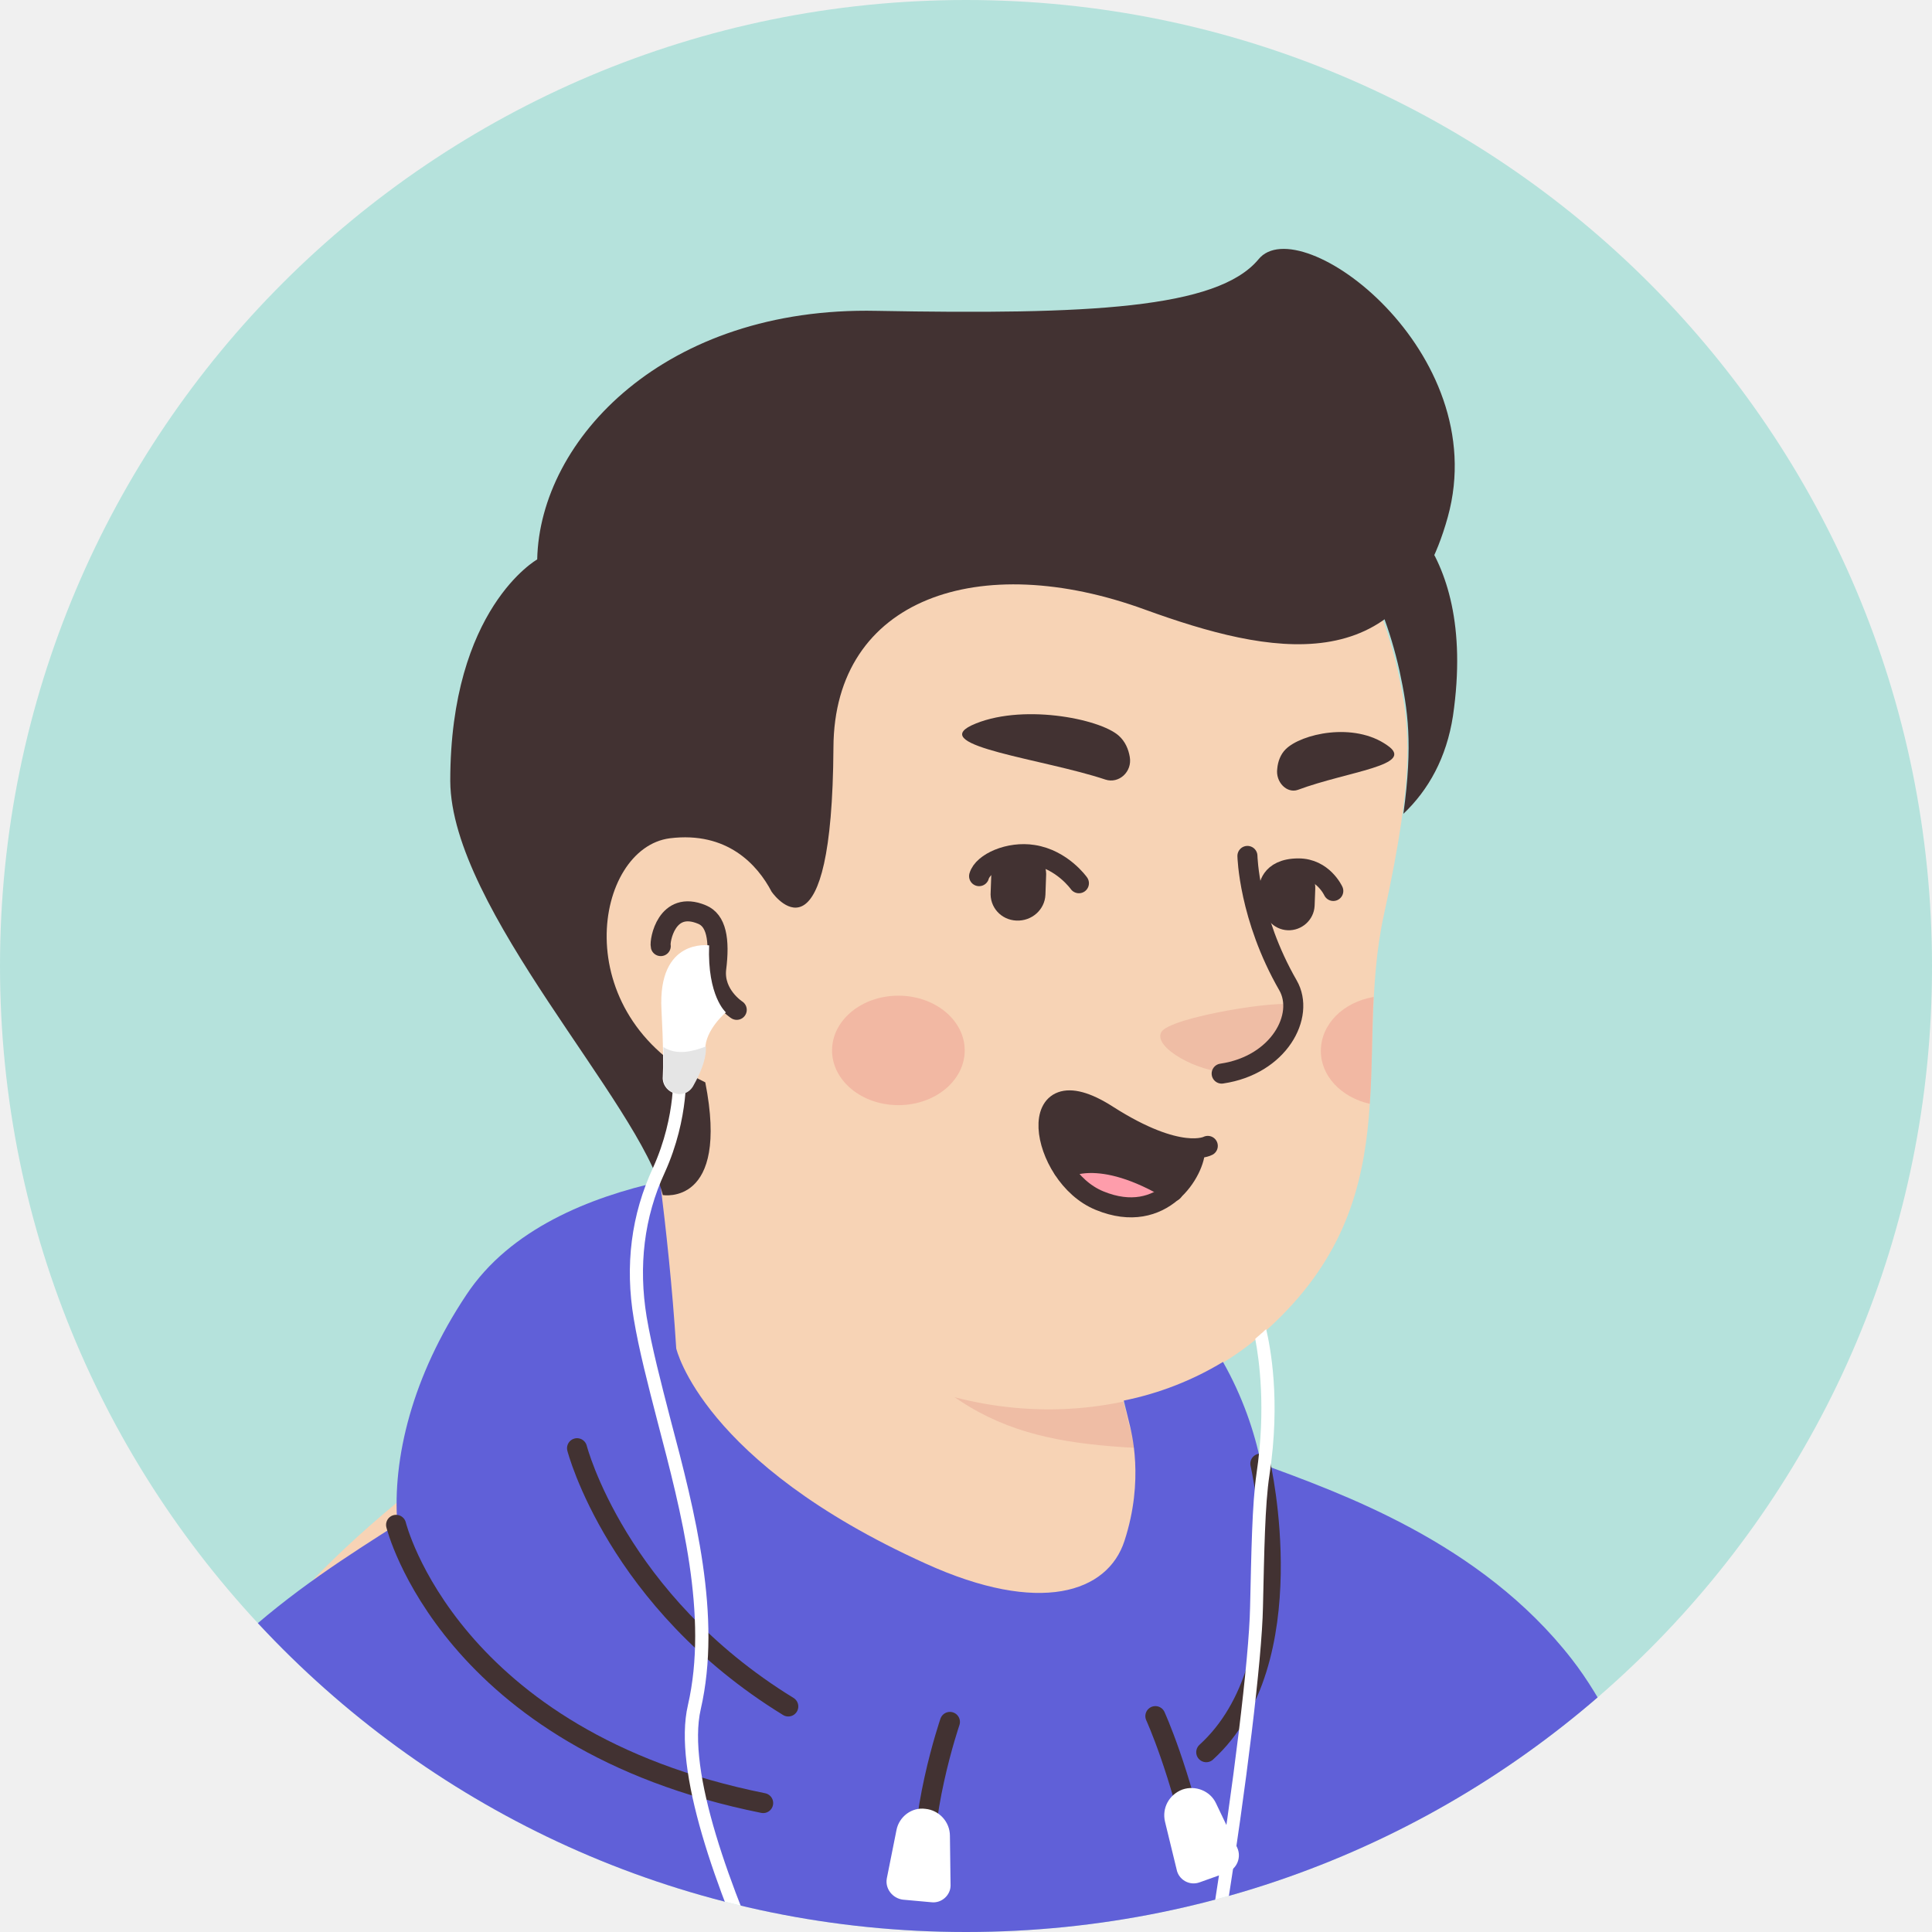
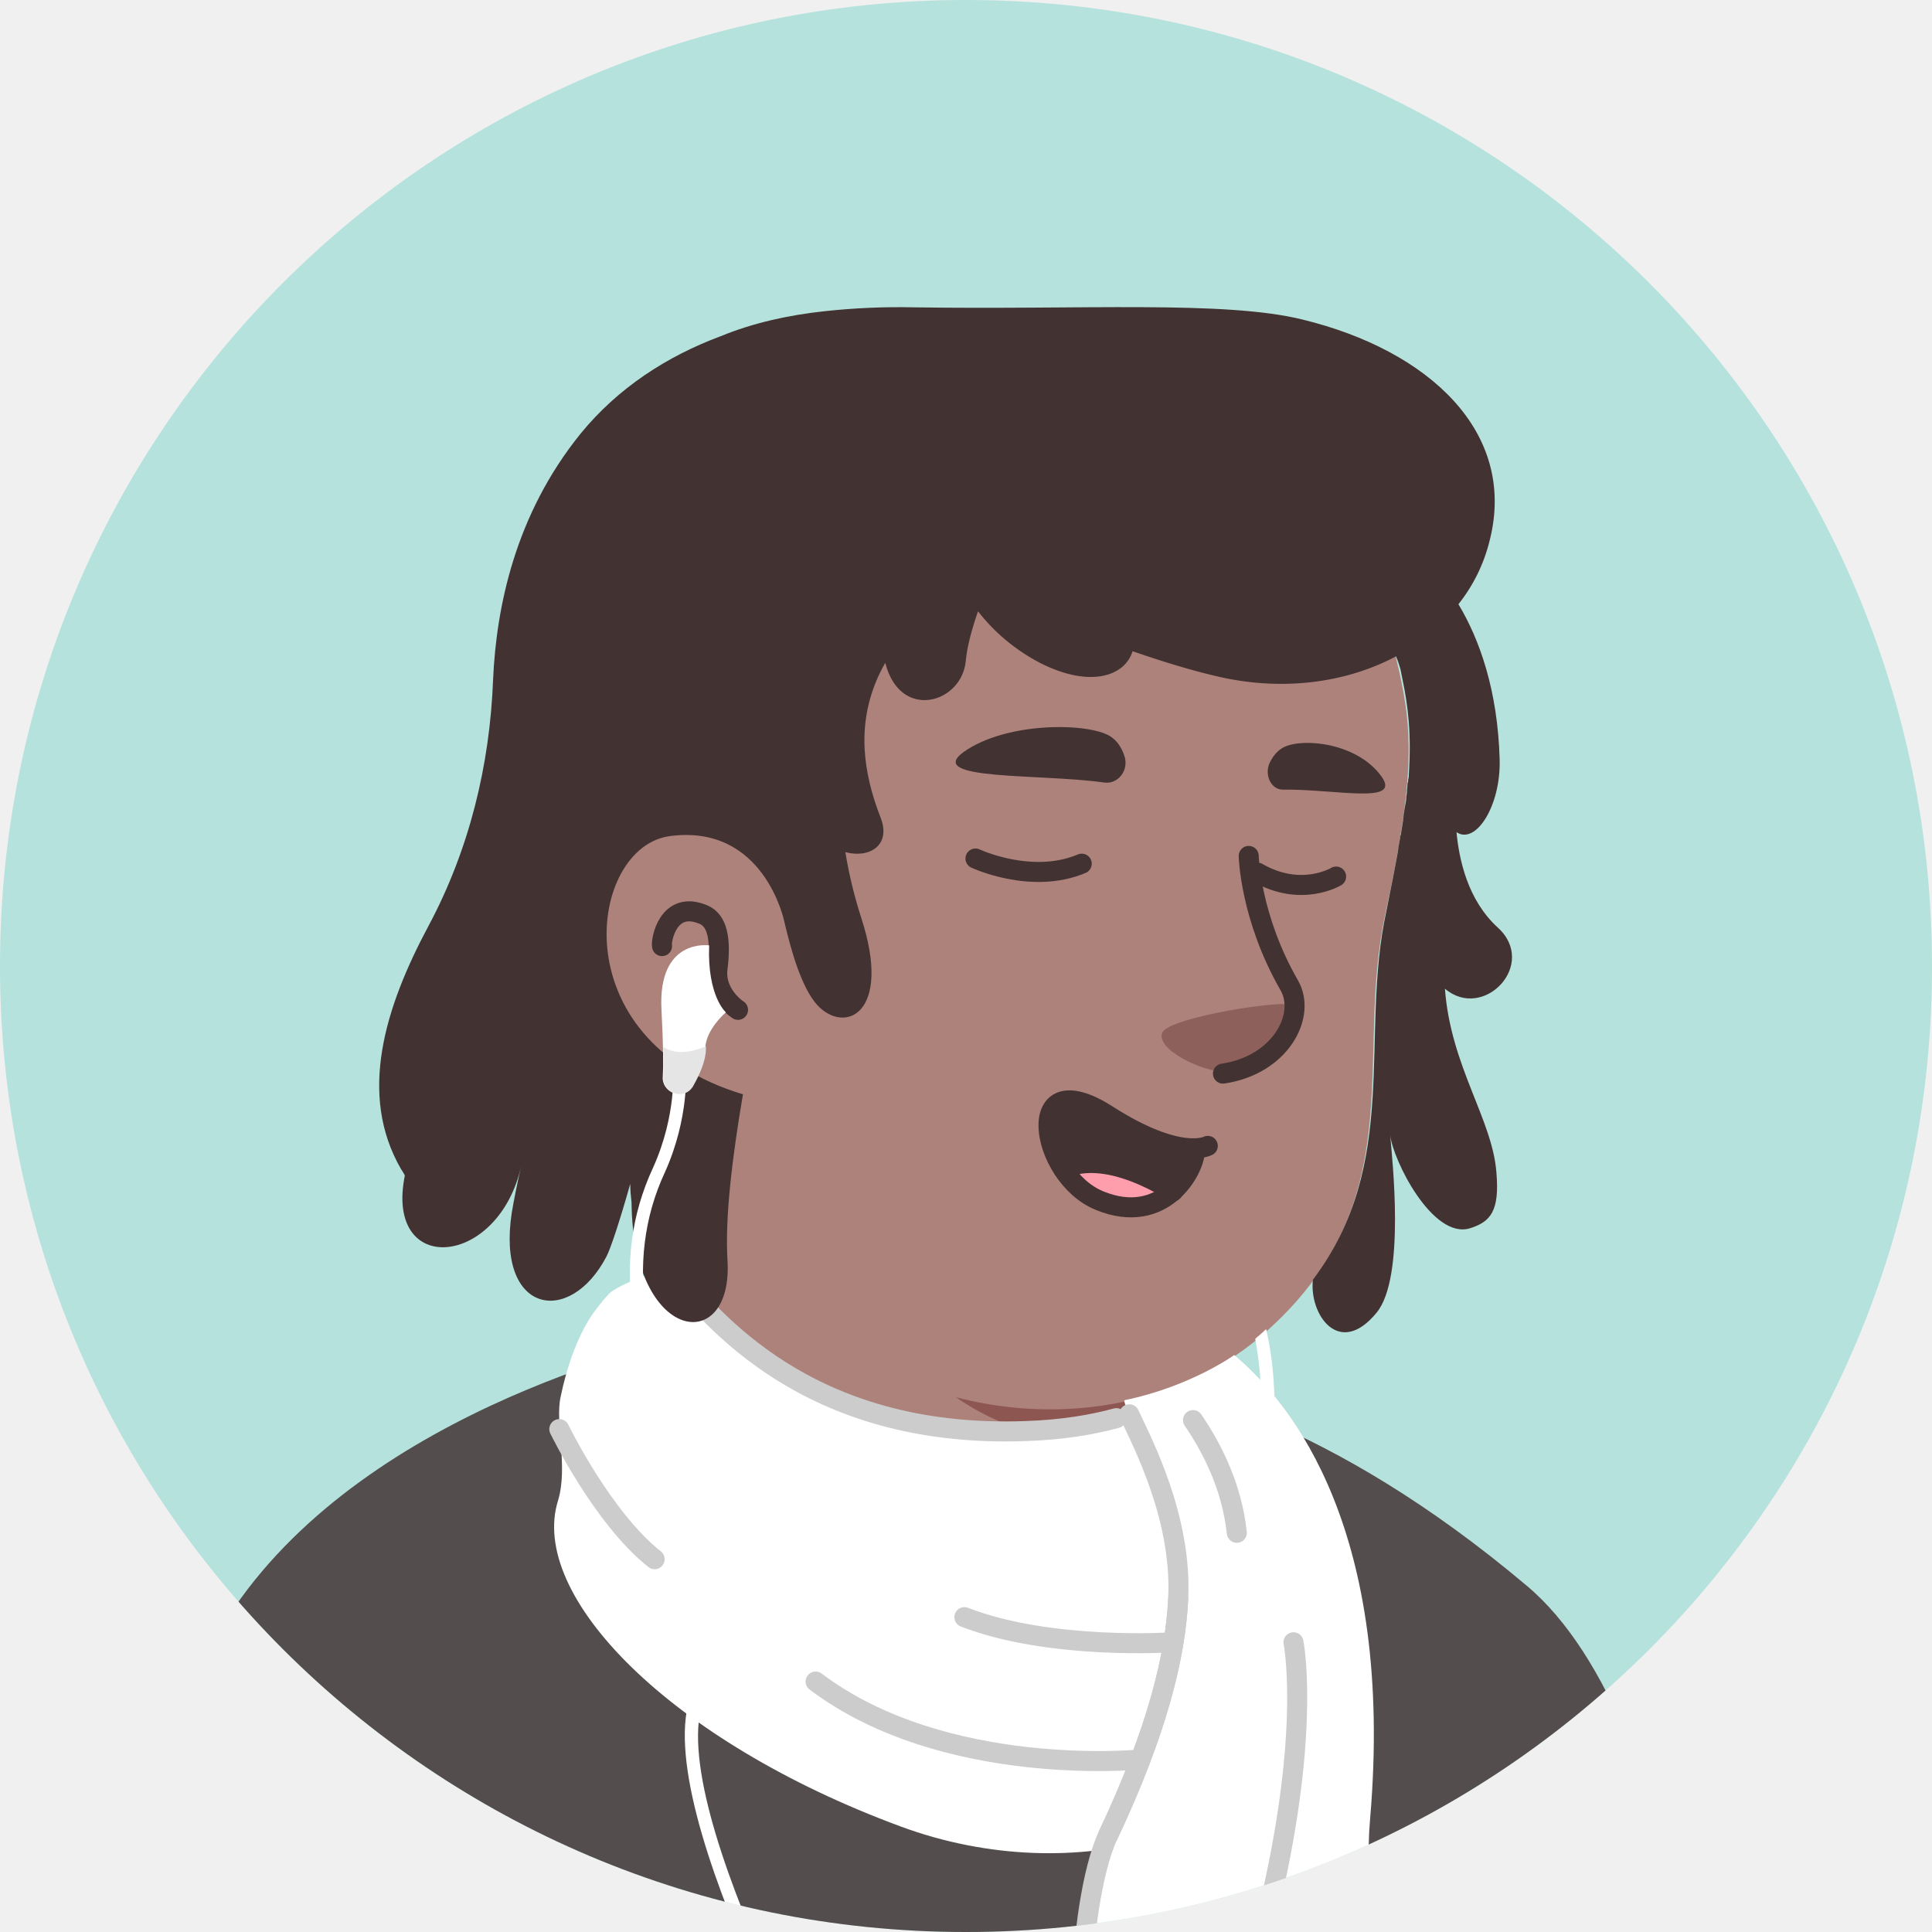
<svg xmlns="http://www.w3.org/2000/svg" width="1300" height="1300" viewBox="0 0 1300 1300" fill="none">
  <path d="M650 1300C290.71 1300 0 1008.86 0 650C0 290.71 291.141 0 650 0C1009.29 0 1300 291.141 1300 650C1300.43 1009.29 1009.29 1300 650 1300Z" fill="#B5E2DC" />
-   <mask id="mask0_32_1432" style="mask-type:alpha" maskUnits="userSpaceOnUse" x="0" y="0" width="1301" height="1300">
+   <mask id="mask0_32_1452" style="mask-type:alpha" maskUnits="userSpaceOnUse" x="0" y="0" width="1301" height="1300">
    <path d="M650 1300C290.71 1300 0 1008.86 0 650C0 290.71 291.141 0 650 0C1009.29 0 1300 291.141 1300 650C1300.43 1009.29 1009.29 1300 650 1300Z" fill="#F7C0B5" />
  </mask>
-   <g mask="url(#mask0_32_1432)">
-     <path d="M1014 1197.33C1010.97 1199.5 1007.5 1201.66 1004.47 1203.83C1001 1206 997.967 1208.16 994.5 1209.9C991.467 1211.63 988.867 1213.36 985.833 1215.1C985.4 1215.53 984.967 1215.53 984.533 1215.96C974.567 1222.03 964.167 1227.66 953.767 1232.86C950.733 1234.6 947.267 1236.33 944.233 1237.63C944.233 1237.63 943.8 1238.06 943.367 1238.06C939.9 1239.8 936.433 1241.53 932.967 1243.26C926.033 1246.73 918.667 1249.76 911.733 1252.8C908.267 1254.53 904.367 1255.83 900.9 1257.13C897.433 1258.43 893.533 1260.16 890.067 1261.46C886.6 1262.76 882.7 1264.5 879.233 1265.8C879.233 1265.8 879.233 1265.8 878.8 1265.8C875.333 1267.1 871.433 1268.4 867.967 1269.7C860.167 1272.3 851.933 1274.9 844.133 1277.5C841.533 1278.36 838.5 1279.23 835.9 1280.1C827.667 1282.7 819.433 1284.86 811.2 1286.6C808.167 1287.46 805.133 1287.9 801.667 1288.76C793.867 1290.5 785.633 1292.23 777.833 1293.96C776.1 1294.4 774.8 1294.4 773.067 1294.83C770.467 1295.26 767.433 1295.7 764.833 1296.13C760.933 1296.56 757.467 1297.43 753.567 1297.86C751.833 1298.3 750.1 1298.3 748.367 1298.73C746.2 1299.16 743.6 1299.6 741 1299.6C734.067 1300.46 726.7 1301.33 719.767 1302.2C717.6 1302.63 715 1302.63 712.833 1303.06H712.4C709.367 1303.5 706.333 1303.5 703.3 1303.93C700.267 1304.36 697.233 1304.36 694.2 1304.36C692.467 1304.36 690.3 1304.8 688.567 1304.8C685.1 1304.8 682.067 1305.23 679.033 1305.23C674.7 1305.23 670.8 1305.66 666.467 1305.66C662.133 1305.66 658.233 1305.66 653.9 1305.66C650.867 1305.66 647.833 1305.66 644.8 1305.66C462.367 1303.06 297.7 1225.5 180.7 1102.43C180.7 1102.43 180.7 1102 180.267 1102C193.7 1075.56 243.534 1027.9 295.534 988.465C361.4 938.631 454.567 907.865 454.567 907.865C454.567 907.865 515.667 897.898 742.3 945.131C915.2 981.531 988.867 1129.3 1014 1197.33Z" fill="#F7D3B5" />
-     <path d="M790.4 1065.16C781.3 1109.8 722.367 1136.23 623.134 1096.36C501.367 1046.96 454.567 907.864 454.567 907.864C448.067 808.198 432.9 722.831 432.9 722.831C573.734 710.698 740.133 875.364 740.133 875.364L759.2 956.831C760.934 963.764 764.4 969.831 769.6 974.164C778.7 989.764 796.467 1036.56 790.4 1065.16Z" fill="#F7D3B5" />
-     <path d="M769.6 974.598C686.833 970.264 625.733 958.131 560.3 840.698C615.767 889.664 681.2 908.298 750.1 916.964L759.2 956.831C760.933 964.198 764.4 970.264 769.6 974.598Z" fill="#EFBDA5" />
-     <path d="M940.767 452.431C948.567 488.831 952.467 518.298 931.233 615.365C910 712.431 950.733 809.498 848.467 898.331C779.567 958.131 659.1 969.398 562.9 903.965C530.4 881.865 500.5 851.098 476.234 810.798C457.167 779.165 435.067 749.265 410.367 721.965C376.134 684.698 334.967 609.731 355.334 477.131C388.267 261.332 601.9 236.632 728 260.465C854.1 284.298 919.533 356.231 940.767 452.431Z" fill="#F7D3B5" />
-     <path d="M526.067 621.865C526.067 621.865 512.634 556.865 449.367 564.665C394.767 571.598 375.7 702.465 499.634 738.865" fill="#F7D3B5" />
-     <path d="M495.734 679.498C495.734 679.498 480.134 669.531 481.867 652.198C484.467 631.831 481.867 619.265 472.334 615.365C448.5 605.398 443.734 633.131 444.6 636.598" stroke="#423232" stroke-width="13.479" stroke-miterlimit="10" stroke-linecap="round" stroke-linejoin="round" />
-     <path d="M826.367 721.531C826.367 721.531 842.833 722.398 858.433 703.765C867.1 693.365 874.467 680.365 869.7 676.465C864.933 672.131 786.5 684.265 781.3 694.665C776.1 705.065 806.433 721.531 826.367 721.531Z" fill="#EFBDA5" />
-     <path d="M839.367 575.932C839.367 575.932 840.233 617.098 866.667 663.031C878.367 683.398 860.6 716.765 822.033 722.398" stroke="#423232" stroke-width="13.479" stroke-miterlimit="10" stroke-linecap="round" stroke-linejoin="round" />
-     <path opacity="0.42" d="M604.5 743.631C629.151 743.631 649.134 727.14 649.134 706.798C649.134 686.455 629.151 669.965 604.5 669.965C579.85 669.965 559.867 686.455 559.867 706.798C559.867 727.14 579.85 743.631 604.5 743.631Z" fill="#ED938A" />
-     <path opacity="0.42" d="M924.3 670.831C923 695.098 923.433 718.931 921.7 742.764C902.633 738.431 888.767 724.131 888.767 707.231C888.767 689.031 903.933 674.298 924.3 670.831Z" fill="#ED938A" />
-     <path d="M1057.78 1116.61C996.25 1037.31 900.917 1004.37 848.483 984.873C844.15 963.206 835.917 939.373 822.917 916.406C802.983 928.539 780.017 937.639 756.184 942.406L759.65 956.706C761.383 963.639 770.05 995.706 756.617 1036.87C745.35 1071.54 699.85 1087.14 622.717 1052.04C472.35 984.006 455.017 907.306 455.017 907.306C452.417 865.706 448.084 826.706 444.184 795.073C397.384 805.473 343.217 826.706 313.75 871.339C277.35 925.939 263.917 981.406 267.384 1025.61C204.117 1065.91 106.184 1127.01 74.117 1236.21C32.517 1378.34 39.45 1465.44 39.45 1465.44H1159.18C1157.88 1465.87 1141.42 1224.51 1057.78 1116.61Z" fill="#6060D8" />
-     <path d="M388.283 974.472C388.283 974.472 414.716 1077.17 530.416 1148.24" stroke="#423232" stroke-width="13.479" stroke-miterlimit="10" stroke-linecap="round" stroke-linejoin="round" />
-     <path d="M848.05 984.873C848.05 984.873 878.817 1117.91 811.65 1179.01" stroke="#423232" stroke-width="13.479" stroke-miterlimit="10" stroke-linecap="round" stroke-linejoin="round" />
-     <path d="M639.184 1158.64C639.184 1158.64 616.65 1224.51 622.717 1270.01" stroke="#423232" stroke-width="13.479" stroke-miterlimit="10" stroke-linecap="round" stroke-linejoin="round" />
-     <path d="M777.418 1154.74C777.418 1154.74 794.318 1191.57 806.451 1250.07" stroke="#423232" stroke-width="13.479" stroke-miterlimit="10" stroke-linecap="round" stroke-linejoin="round" />
-     <path d="M266.517 1026.04C266.517 1026.04 302.05 1170.77 513.517 1213.24" stroke="#423232" stroke-width="13.479" stroke-miterlimit="10" stroke-linecap="round" stroke-linejoin="round" />
-     <path d="M626.617 1279.97L607.55 1278.24C600.617 1277.37 595.417 1270.87 596.717 1263.94L603.217 1231.44C604.95 1222.34 613.617 1215.84 622.717 1217.14C631.817 1218.01 639.184 1225.81 639.184 1235.34L639.617 1268.71C639.617 1275.21 633.55 1280.84 626.617 1279.97Z" fill="white" />
-     <path d="M825.517 1260.04L807.317 1266.54C800.384 1269.14 793.017 1264.81 791.717 1257.87L783.917 1225.81C781.751 1216.71 786.517 1207.61 795.617 1204.14C804.284 1201.11 814.251 1205.01 818.151 1213.24L832.451 1243.14C835.484 1249.64 832.451 1257.44 825.517 1260.04Z" fill="white" />
-     <path d="M1016.62 1250.07C1016.62 1250.07 1040.88 1386.14 1031.35 1465.87" stroke="#544D4D" stroke-width="13.479" stroke-miterlimit="10" stroke-linecap="round" stroke-linejoin="round" />
-     <path d="M683.943 619.439C673.543 619.006 665.743 610.339 666.609 599.939L667.043 587.806C667.476 577.406 676.143 569.606 686.543 570.473C696.943 570.906 704.743 579.573 703.876 589.973L703.443 602.106C703.009 612.073 694.343 619.873 683.943 619.439Z" fill="#423232" />
-     <path d="M866.376 625.939C856.842 625.505 849.476 617.272 849.909 607.739L850.342 596.472C850.776 586.939 859.009 579.572 868.542 580.005C878.076 580.439 885.442 588.672 885.009 598.205L884.576 609.472C884.142 619.005 875.909 626.372 866.376 625.939Z" fill="#423232" />
-     <path d="M725.976 594.305C725.976 594.305 714.71 578.272 695.21 575.239C679.176 572.639 661.41 580.439 658.81 589.539" stroke="#423232" stroke-width="13.479" stroke-miterlimit="10" stroke-linecap="round" stroke-linejoin="round" />
-     <path d="M853.81 598.206C853.81 598.206 853.81 584.339 873.743 584.339C890.21 584.339 897.143 599.506 897.143 599.506" stroke="#423232" stroke-width="13.479" stroke-miterlimit="10" stroke-linecap="round" stroke-linejoin="round" />
-     <path d="M743.742 524.539C752.842 527.572 761.942 519.339 760.209 509.372C759.342 504.172 757.176 498.972 752.842 495.072C739.842 483.372 686.109 472.972 653.609 488.139C625.009 502.005 702.142 510.672 743.742 524.539Z" fill="#423232" />
-     <path d="M873.308 531.473C865.941 534.073 858.141 526.273 859.441 517.173C859.874 512.406 861.608 507.639 865.074 504.173C875.474 493.773 911.008 485.539 933.541 501.573C953.041 515.006 907.108 518.906 873.308 531.473Z" fill="#423232" />
-     <path d="M804.157 772.845C804.606 780.033 799.215 792.613 789.331 801.599C738.561 770.598 715.648 786.772 715.648 786.772C697.676 759.366 701.72 722.075 745.301 750.38C775.852 769.7 794.273 772.845 804.157 772.845Z" fill="#423232" />
-     <path d="M789.331 801.599C778.548 811.034 762.374 816.875 740.359 807.889C730.025 803.846 721.938 795.758 715.648 786.773C715.648 786.773 738.562 770.598 789.331 801.599Z" fill="#FE9DAB" />
+   <g mask="url(#mask0_32_1452)">
+     <path d="M1014.87 1197.33C1011.83 1199.5 1008.37 1201.66 1005.33 1203.83C1001.87 1206 998.833 1208.16 995.366 1209.9C992.333 1211.63 989.733 1213.36 986.699 1215.1C986.266 1215.53 985.833 1215.53 985.399 1215.96C975.433 1222.03 965.033 1227.66 954.633 1232.86C951.599 1234.6 948.133 1236.33 945.099 1237.63C945.099 1237.63 944.666 1238.06 944.233 1238.06C940.766 1239.8 937.299 1241.53 933.833 1243.26C926.899 1246.73 919.533 1249.76 912.599 1252.8C909.133 1254.53 905.233 1255.83 901.766 1257.13C898.299 1258.43 894.399 1260.16 890.933 1261.46C887.466 1262.76 883.566 1264.5 880.099 1265.8C880.099 1265.8 880.099 1265.8 879.666 1265.8C876.199 1267.1 872.299 1268.4 868.833 1269.7C861.033 1272.3 852.799 1274.9 844.999 1277.5C842.399 1278.36 839.366 1279.23 836.766 1280.1C828.533 1282.7 820.299 1284.86 812.066 1286.6C809.033 1287.46 805.999 1287.9 802.533 1288.76C794.733 1290.5 786.499 1292.23 778.699 1293.96C776.966 1294.4 775.666 1294.4 773.933 1294.83C771.333 1295.26 768.299 1295.7 765.699 1296.13C761.799 1296.56 758.333 1297.43 754.433 1297.86C752.699 1298.3 750.966 1298.3 749.233 1298.73C747.066 1299.16 744.466 1299.6 741.866 1299.6C734.933 1300.46 727.566 1301.33 720.633 1302.2C718.466 1302.63 715.866 1302.63 713.699 1303.06H713.266C710.233 1303.5 707.199 1303.5 704.166 1303.93C701.133 1304.36 698.099 1304.36 695.066 1304.36C693.333 1304.36 691.166 1304.8 689.433 1304.8C685.966 1304.8 682.933 1305.23 679.899 1305.23C675.566 1305.23 671.666 1305.66 667.333 1305.66C662.999 1305.66 659.099 1305.66 654.766 1305.66C651.733 1305.66 648.699 1305.66 645.666 1305.66C463.233 1303.06 298.566 1225.5 181.566 1102.43C181.566 1102.43 181.566 1102 181.133 1102C194.566 1075.56 244.399 1027.9 296.399 988.464C362.266 938.631 455.433 907.865 455.433 907.865C455.433 907.865 516.533 897.898 743.166 945.131C916.066 981.531 989.733 1129.3 1014.87 1197.33Z" fill="#AD827B" />
+     <path d="M791.266 1065.16C782.166 1109.8 723.232 1136.23 623.999 1096.36C502.233 1046.96 455.433 907.865 455.433 907.865C448.933 808.198 433.766 722.831 433.766 722.831C574.599 710.698 740.999 875.365 740.999 875.365L760.066 956.831C761.799 963.764 765.266 969.831 770.466 974.165C779.566 989.764 797.332 1036.56 791.266 1065.16Z" fill="#AD827B" />
+     <path d="M770.466 974.598C687.699 970.265 626.599 958.131 561.166 840.698C616.633 889.665 682.066 908.298 750.966 916.965L760.066 956.831C761.799 964.198 765.266 970.265 770.466 974.598Z" fill="#8E5650" />
+     <path d="M941.632 452.431C949.432 488.831 953.332 518.298 932.099 615.365C910.866 712.431 951.599 809.498 849.332 898.331C780.432 958.131 659.966 969.398 563.766 903.965C531.266 881.865 501.366 851.098 477.099 810.798C458.032 779.165 435.932 749.265 411.232 721.965C376.999 684.698 335.832 609.731 356.199 477.131C389.132 261.331 602.766 236.631 728.866 260.465C854.966 284.298 920.399 356.231 941.632 452.431Z" fill="#AD827B" />
+     <path d="M526.933 621.865C526.933 621.865 513.5 556.865 450.233 564.665C395.633 571.598 376.566 702.465 500.5 738.865" fill="#AD827B" />
+     <path d="M496.6 679.498C496.6 679.498 481 669.531 482.733 652.198C485.333 631.831 482.733 619.265 473.2 615.365C449.366 605.398 444.6 633.131 445.466 636.598" stroke="#423232" stroke-width="13.479" stroke-miterlimit="10" stroke-linecap="round" stroke-linejoin="round" />
+     <path d="M827.233 721.531C827.233 721.531 843.7 722.398 859.3 703.765C867.967 693.365 875.333 680.365 870.567 676.465C865.8 672.131 787.367 684.265 782.167 694.665C776.967 705.065 807.3 721.531 827.233 721.531Z" fill="#8E605C" />
+     <path d="M840.233 575.931C840.233 575.931 841.099 617.098 867.533 663.031C879.233 683.398 861.466 716.765 822.899 722.398" stroke="#423232" stroke-width="13.479" stroke-miterlimit="10" stroke-linecap="round" stroke-linejoin="round" />
+     <path d="M496.385 947.754C496.385 947.754 487.718 894.021 472.985 897.054C404.518 912.654 204.752 970.721 134.985 1121.52C69.118 1264.95 63.052 1466.02 63.052 1466.02H1158.95C1158.95 1466.02 1139.02 1160.52 1027.22 1066.92C960.918 1011.02 901.118 976.788 852.152 955.988C787.152 928.254 721.718 986.321 703.085 985.021C669.718 983.288 496.385 947.754 496.385 947.754Z" fill="#544D4D" />
+     <path d="M277.551 1466.02L258.051 1305.25" stroke="white" stroke-width="13.479" stroke-miterlimit="10" stroke-linecap="round" stroke-linejoin="round" />
+     <path d="M1034.15 1250.65C1034.15 1250.65 1021.15 1282.29 1025.05 1313.92C1028.95 1345.55 1040.22 1391.92 1024.18 1466.02" stroke="white" stroke-width="13.479" stroke-miterlimit="10" stroke-linecap="round" stroke-linejoin="round" />
+     <path d="M446.552 853.287C446.552 853.287 415.352 864.554 409.719 870.621C404.085 876.687 401.485 880.587 401.485 880.587C401.485 880.587 385.885 897.921 377.219 939.954C373.319 957.721 382.419 986.754 375.485 1009.72C355.552 1073.42 450.019 1171.35 606.019 1228.99C724.319 1272.75 854.752 1232.89 872.952 1150.55C890.285 1071.25 879.885 1035.29 871.652 1009.72C855.185 960.321 849.985 946.454 827.885 927.387C814.019 915.254 804.485 940.387 752.485 954.687C736.452 959.021 716.952 962.487 691.819 963.354C542.319 968.987 479.052 884.054 456.519 859.787C450.885 855.021 448.285 852.421 446.552 853.287Z" fill="white" />
+     <path d="M751.185 954.254C735.151 958.587 715.651 962.054 690.518 962.921C541.018 968.554 477.751 883.621 455.218 859.354" stroke="#CCCCCC" stroke-width="13.479" stroke-miterlimit="10" stroke-linecap="round" stroke-linejoin="round" />
+     <path d="M830.485 911.788C869.919 944.721 938.385 1030.95 921.919 1223.79C913.685 1319.12 960.052 1358.55 949.652 1373.72C947.919 1376.32 945.752 1377.62 944.018 1378.05C936.652 1379.79 929.719 1383.25 926.252 1390.19C924.952 1393.22 922.785 1395.39 919.752 1397.12C917.152 1398.85 914.118 1398.85 911.518 1398.42C902.418 1396.25 892.452 1401.45 886.819 1409.25C884.652 1412.29 882.052 1414.45 878.152 1415.32C875.552 1416.19 872.952 1415.75 871.218 1415.32C863.852 1413.15 855.618 1415.32 849.118 1420.52C847.385 1421.82 845.652 1422.69 843.485 1422.69C839.585 1422.69 836.552 1420.95 833.952 1418.35C827.885 1412.72 819.218 1410.55 810.552 1413.59C809.685 1414.02 809.252 1414.02 808.385 1414.02C802.318 1414.89 797.552 1410.12 794.085 1401.89C790.619 1394.09 782.385 1390.62 773.718 1391.49C771.985 1391.49 770.252 1391.49 768.085 1391.05C751.185 1387.15 729.518 1363.75 729.085 1335.15C728.652 1306.99 735.152 1258.02 745.985 1235.05C779.352 1164.42 791.485 1113.72 793.218 1075.59C796.685 1005.82 752.485 943.421 756.818 942.121C801.018 933.021 830.485 911.788 830.485 911.788Z" fill="white" />
+     <path d="M745.552 1235.05C778.918 1164.42 791.051 1113.72 792.785 1075.59C795.385 1021.85 769.385 972.021 759.852 951.654" stroke="#CCCCCC" stroke-width="13.479" stroke-miterlimit="10" stroke-linecap="round" stroke-linejoin="round" />
+     <path d="M728.652 1335.15C728.218 1306.99 734.718 1258.02 745.552 1235.05C778.918 1164.42 791.052 1113.72 792.785 1075.59" stroke="#CCCCCC" stroke-width="13.479" stroke-miterlimit="10" stroke-linecap="round" stroke-linejoin="round" />
+     <path d="M767.219 1183.92C767.219 1183.92 635.485 1196.92 548.819 1131.49" stroke="#CCCCCC" stroke-width="13.479" stroke-miterlimit="10" stroke-linecap="round" stroke-linejoin="round" />
+     <path d="M802.753 955.554C814.886 973.321 828.753 999.321 832.219 1031.39" stroke="#CCCCCC" stroke-width="13.479" stroke-miterlimit="10" stroke-linecap="round" stroke-linejoin="round" />
+     <path d="M857.786 1415.32C857.786 1415.32 835.686 1368.52 857.786 1266.69C881.186 1158.35 870.353 1105.05 870.353 1105.05" stroke="#CCCCCC" stroke-width="13.479" stroke-miterlimit="10" stroke-linecap="round" stroke-linejoin="round" />
+     <path d="M376.352 961.621C376.352 961.621 405.385 1021.42 440.485 1049.15" stroke="#CCCCCC" stroke-width="13.479" stroke-miterlimit="10" stroke-linecap="round" stroke-linejoin="round" />
+     <path d="M789.319 1105.05C789.319 1105.05 706.986 1110.69 648.919 1088.15" stroke="#CCCCCC" stroke-width="13.479" stroke-miterlimit="10" stroke-linecap="round" stroke-linejoin="round" />
+     <path d="M743.043 526.549C752.576 527.849 759.943 517.882 756.476 508.349C754.743 503.149 751.71 498.382 746.943 495.349C732.209 486.249 677.176 485.382 648.143 506.182C622.576 525.249 699.709 520.482 743.043 526.549Z" fill="#423232" />
+     <path d="M863.074 531.315C855.274 531.315 850.508 521.349 854.408 513.115C856.574 508.782 859.608 504.882 863.941 502.715C877.374 496.215 913.341 500.115 929.374 522.215C943.674 541.715 899.041 530.882 863.074 531.315Z" fill="#423232" />
+     <path d="M727.876 581.148C694.076 595.449 656.376 577.682 656.376 577.682" stroke="#423232" stroke-width="13.479" stroke-miterlimit="10" stroke-linecap="round" stroke-linejoin="round" />
+     <path d="M899.042 589.816C899.042 589.816 875.642 604.116 846.176 587.216" stroke="#423232" stroke-width="13.479" stroke-miterlimit="10" stroke-linecap="round" stroke-linejoin="round" />
+     <path d="M804.158 772.845C804.607 780.033 799.215 792.613 789.331 801.599C738.562 770.598 715.648 786.773 715.648 786.773C697.677 759.366 701.72 722.075 745.301 750.38C775.852 769.7 794.273 772.845 804.158 772.845Z" fill="#423232" />
+     <path d="M789.331 801.599C778.549 811.034 762.374 816.875 740.359 807.889C730.026 803.846 721.938 795.758 715.648 786.773C715.648 786.773 738.562 770.598 789.331 801.599Z" fill="#FE9DAB" />
    <path d="M812.694 771.048C812.694 771.048 793.824 781.381 745.301 750.381C687.343 713.09 699.025 791.266 739.91 807.889C782.592 825.411 804.607 787.222 804.158 772.845" stroke="#423232" stroke-width="13.479" stroke-miterlimit="10" stroke-linecap="round" stroke-linejoin="round" />
    <path d="M715.648 786.773C715.648 786.773 738.562 770.598 789.331 801.599" stroke="#423232" stroke-width="13.479" stroke-miterlimit="10" stroke-linecap="round" stroke-linejoin="round" />
-     <path d="M974.205 347.827C943.439 459.193 854.172 440.56 770.539 410.227C659.172 369.493 561.239 402.427 560.806 502.96C559.939 650.293 523.106 605.66 519.206 600.026C509.672 581.826 489.306 559.293 450.739 564.06C400.039 570.56 380.106 682.36 474.572 728.293C491.039 811.926 445.972 804.126 445.972 804.126C430.806 742.593 303.406 611.726 302.972 525.493C302.972 409.36 361.472 376.427 361.472 376.427C363.206 295.393 447.706 206.127 589.839 209.16C731.972 211.76 819.072 207.86 846.805 174.493C874.539 140.26 1004.97 236.46 974.205 347.827Z" fill="#423232" />
-     <path d="M977.672 481.727C973.339 509.893 961.206 531.56 944.306 547.593C950.806 500.36 947.339 477.827 941.706 451.393C929.572 397.227 903.572 350.427 860.239 315.76C881.906 314.027 904.006 318.793 923.939 331.36C923.939 330.927 995.439 359.96 977.672 481.727Z" fill="#423232" />
-     <path d="M477.159 636.126C477.159 636.126 442.492 630.926 445.092 679.459C446.392 704.159 446.392 717.593 445.959 724.526C445.525 729.293 448.559 733.626 452.892 735.359C458.092 737.526 463.725 735.359 466.325 730.159C470.225 723.226 474.559 713.693 474.559 705.893C474.559 692.893 488.425 681.193 488.425 681.193C488.425 681.193 475.859 670.359 477.159 636.126Z" fill="white" />
-     <path d="M582.025 1471.59C578.559 1467.69 442.492 1234.99 462.859 1147.46C476.725 1087.23 458.525 1017.89 442.492 956.792C435.992 931.659 429.925 908.259 426.459 887.459C420.392 851.492 424.725 817.259 439.459 785.626C455.492 750.092 452.892 719.326 452.892 718.892L461.559 718.026C461.559 719.326 464.159 751.826 447.259 789.092C433.392 818.992 429.492 851.926 435.125 886.159C438.592 906.526 444.659 929.926 451.159 955.059C467.625 1017.03 485.825 1087.66 471.525 1150.06C452.459 1233.26 588.092 1465.96 588.959 1466.83L582.025 1471.59Z" fill="white" />
-     <path d="M446.393 704.592C446.826 714.126 446.393 720.625 446.393 724.525C445.959 729.292 448.993 733.625 453.326 735.359C458.526 737.525 464.159 735.359 466.759 730.159C470.659 723.225 474.993 713.692 474.993 705.892C474.993 705.459 474.993 704.592 474.993 704.159C465.893 707.625 455.493 710.226 446.393 704.592Z" fill="#E5E5E5" />
-     <path d="M854.158 992.759C851.125 1012.69 850.692 1044.33 849.825 1081.16C848.525 1152.23 806.492 1429.13 786.125 1472.89L778.325 1469.43C797.825 1426.96 839.858 1151.36 841.158 1081.16C842.025 1044.33 842.458 1012.26 845.492 991.459C851.992 947.692 847.225 914.759 844.625 900.892C845.925 899.592 847.225 898.725 848.525 897.425C849.825 896.559 850.692 895.259 851.992 894.392C854.592 905.659 861.958 941.625 854.158 992.759Z" fill="white" />
+     <path d="M1007.78 624.095C987.418 605.462 981.784 578.162 980.051 559.962C993.051 568.629 1009.95 542.195 1009.08 510.995C1007.78 464.629 995.651 430.395 981.351 406.562C991.318 393.995 998.685 379.262 1002.58 362.795C1020.35 290.862 961.851 235.829 876.485 215.029C824.051 202.029 727.851 208.529 614.751 206.795C595.251 206.362 574.885 207.228 554.951 209.395C530.685 211.995 506.851 217.195 484.751 226.295C448.785 239.729 415.851 260.962 390.718 291.728C346.518 346.328 333.951 408.728 331.785 457.262C329.618 514.895 315.751 571.662 288.451 622.795C258.985 677.829 240.785 736.328 269.818 786.595C270.685 787.895 271.551 789.195 272.418 790.928C258.551 859.395 335.685 853.329 350.851 783.995C347.818 796.995 345.651 808.262 344.351 816.062C333.951 884.095 383.351 892.762 408.051 845.529C410.651 840.762 417.151 821.262 424.085 796.562C424.085 800.895 424.518 805.229 424.951 809.129C425.818 904.029 493.418 912.262 489.518 848.129C487.785 819.529 492.551 779.662 499.918 736.329C376.851 699.495 395.918 569.495 450.951 562.562C514.218 554.328 527.651 619.762 527.651 619.762C532.418 640.128 539.351 664.395 549.751 676.095C568.385 696.462 600.451 682.162 579.651 618.029C575.318 604.595 571.418 589.429 568.818 573.395C585.285 577.728 599.585 568.628 592.651 550.429C586.151 533.962 582.685 518.795 581.818 504.495C580.518 482.395 586.151 462.462 595.685 445.995C605.651 485.429 647.251 473.295 649.851 444.695C650.718 435.162 653.751 423.895 658.085 411.329C668.485 424.762 682.785 437.328 700.551 446.428C733.485 462.895 756.885 455.095 762.085 438.195C783.318 445.562 802.385 451.195 817.118 454.662C861.318 465.495 905.085 459.862 939.318 441.662C941.051 445.562 941.918 449.029 942.351 450.329C942.784 452.495 943.218 454.662 943.651 456.829C947.551 475.462 949.718 493.662 947.985 520.962C947.985 522.262 947.984 523.128 947.551 524.429C947.551 525.295 947.551 526.162 947.118 527.029C947.118 529.195 946.684 530.929 946.684 533.095C946.684 534.395 946.251 535.262 946.251 536.562C946.251 538.295 945.818 540.462 945.385 542.629C944.951 544.362 944.951 546.095 944.518 547.829C944.518 549.129 944.085 550.862 944.085 552.162C943.651 554.762 943.218 557.362 942.784 560.395C942.784 560.828 942.784 561.695 942.351 562.129C941.918 565.595 941.051 569.062 940.618 572.962C938.451 585.095 935.851 598.095 932.818 613.262C914.618 697.328 942.785 782.262 883.418 861.129C880.818 884.529 901.185 913.995 926.318 883.229C945.818 859.395 936.718 779.662 935.418 763.629C937.151 780.529 964.018 834.262 989.151 826.462C1003.02 822.129 1009.08 814.762 1006.92 789.195C1004.32 753.229 976.151 717.695 972.251 665.262C998.251 687.362 1035.08 648.795 1007.78 624.095Z" fill="#423232" />
+     <path d="M477.158 636.126C477.158 636.126 442.492 630.926 445.092 679.459C446.392 704.159 446.392 717.593 445.958 724.526C445.525 729.293 448.558 733.626 452.892 735.359C458.092 737.526 463.725 735.359 466.325 730.159C470.225 723.226 474.558 713.693 474.558 705.893C474.558 692.893 488.425 681.193 488.425 681.193C488.425 681.193 475.858 670.359 477.158 636.126Z" fill="white" />
+     <path d="M582.025 1471.59C578.559 1467.69 442.492 1234.99 462.859 1147.46C476.725 1087.23 458.525 1017.89 442.492 956.793C435.992 931.659 429.925 908.259 426.459 887.459C420.392 851.493 424.725 817.259 439.459 785.626C455.492 750.093 452.892 719.326 452.892 718.893L461.559 718.026C461.559 719.326 464.159 751.826 447.259 789.093C433.392 818.993 429.492 851.926 435.125 886.159C438.592 906.526 444.659 929.926 451.159 955.059C467.625 1017.03 485.825 1087.66 471.525 1150.06C452.459 1233.26 588.092 1465.96 588.959 1466.83L582.025 1471.59Z" fill="white" />
+     <path d="M446.392 704.592C446.826 714.126 446.392 720.626 446.392 724.526C445.959 729.292 448.992 733.626 453.326 735.359C458.526 737.526 464.159 735.359 466.759 730.159C470.659 723.226 474.992 713.692 474.992 705.892C474.992 705.459 474.992 704.592 474.992 704.159C465.892 707.626 455.492 710.226 446.392 704.592Z" fill="#E5E5E5" />
+     <path d="M854.158 992.759C851.125 1012.69 850.692 1044.33 849.825 1081.16C848.525 1152.23 806.492 1429.13 786.125 1472.89L778.325 1469.43C797.825 1426.96 839.858 1151.36 841.158 1081.16C842.025 1044.33 842.458 1012.26 845.492 991.459C851.992 947.692 847.225 914.759 844.625 900.892C845.925 899.592 847.225 898.726 848.525 897.426C849.825 896.559 850.692 895.259 851.992 894.392C854.592 905.659 861.958 941.626 854.158 992.759Z" fill="white" />
  </g>
</svg>
